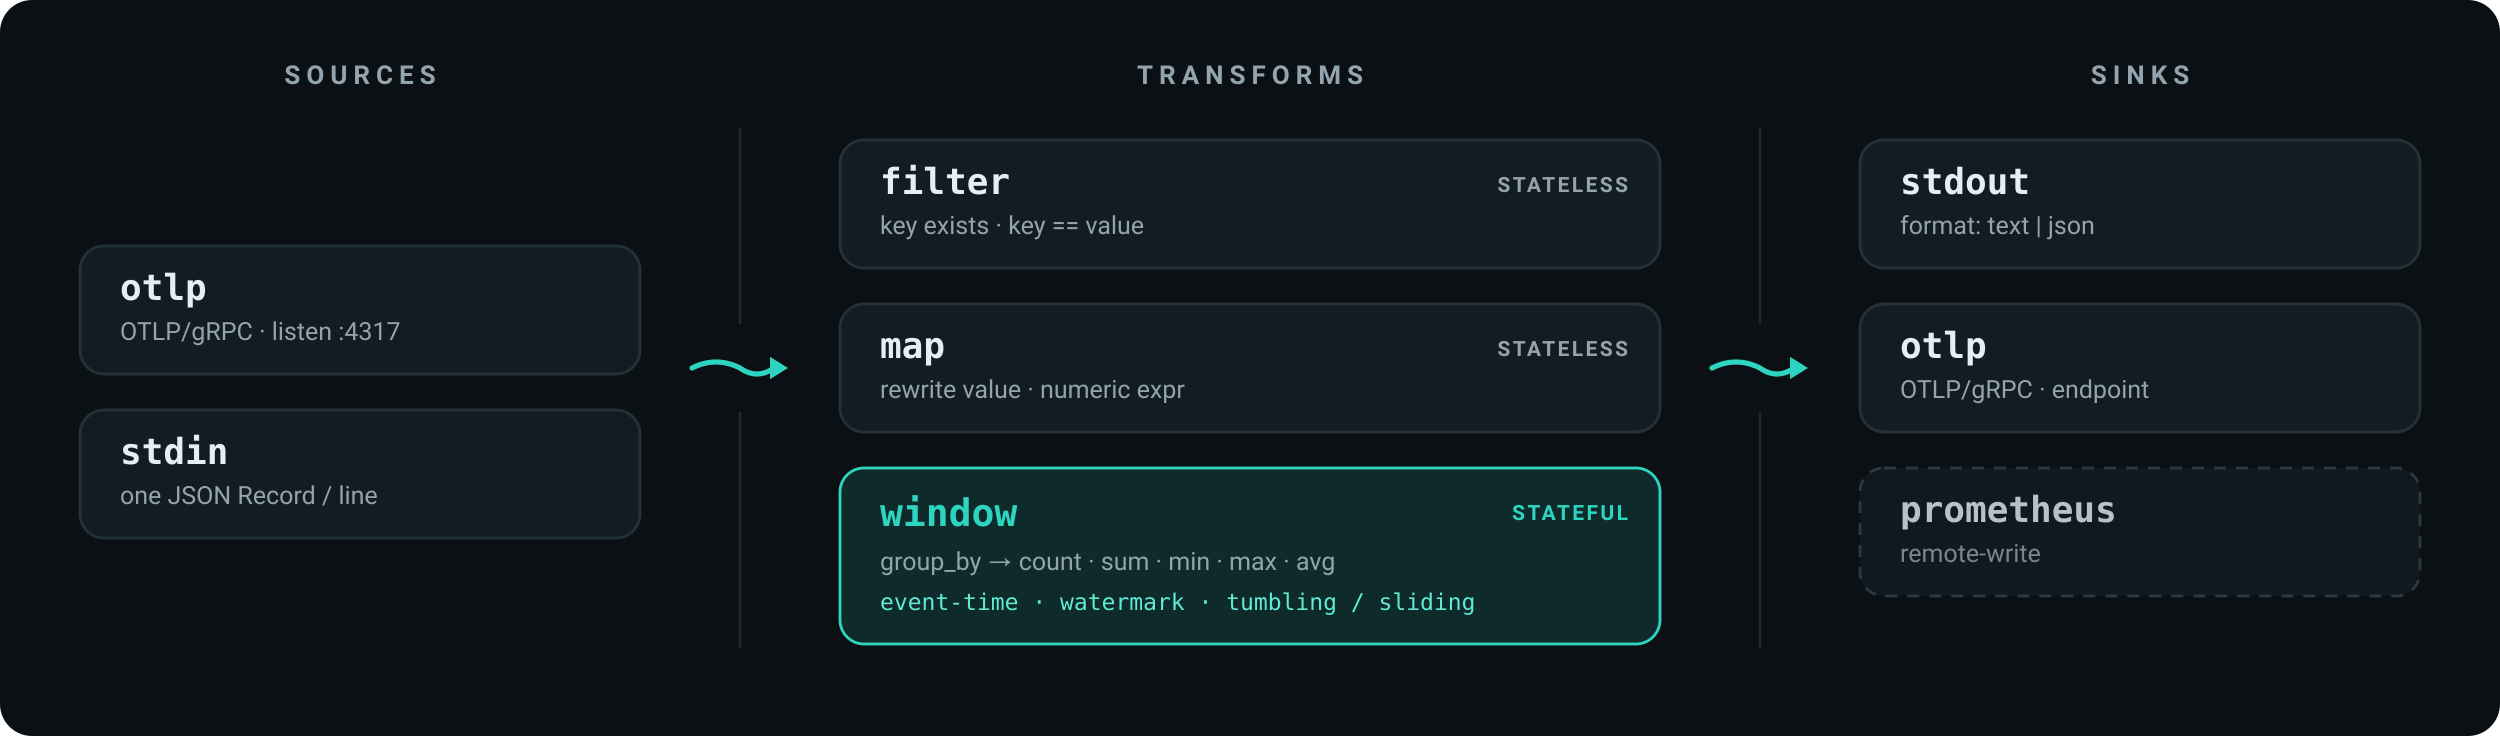
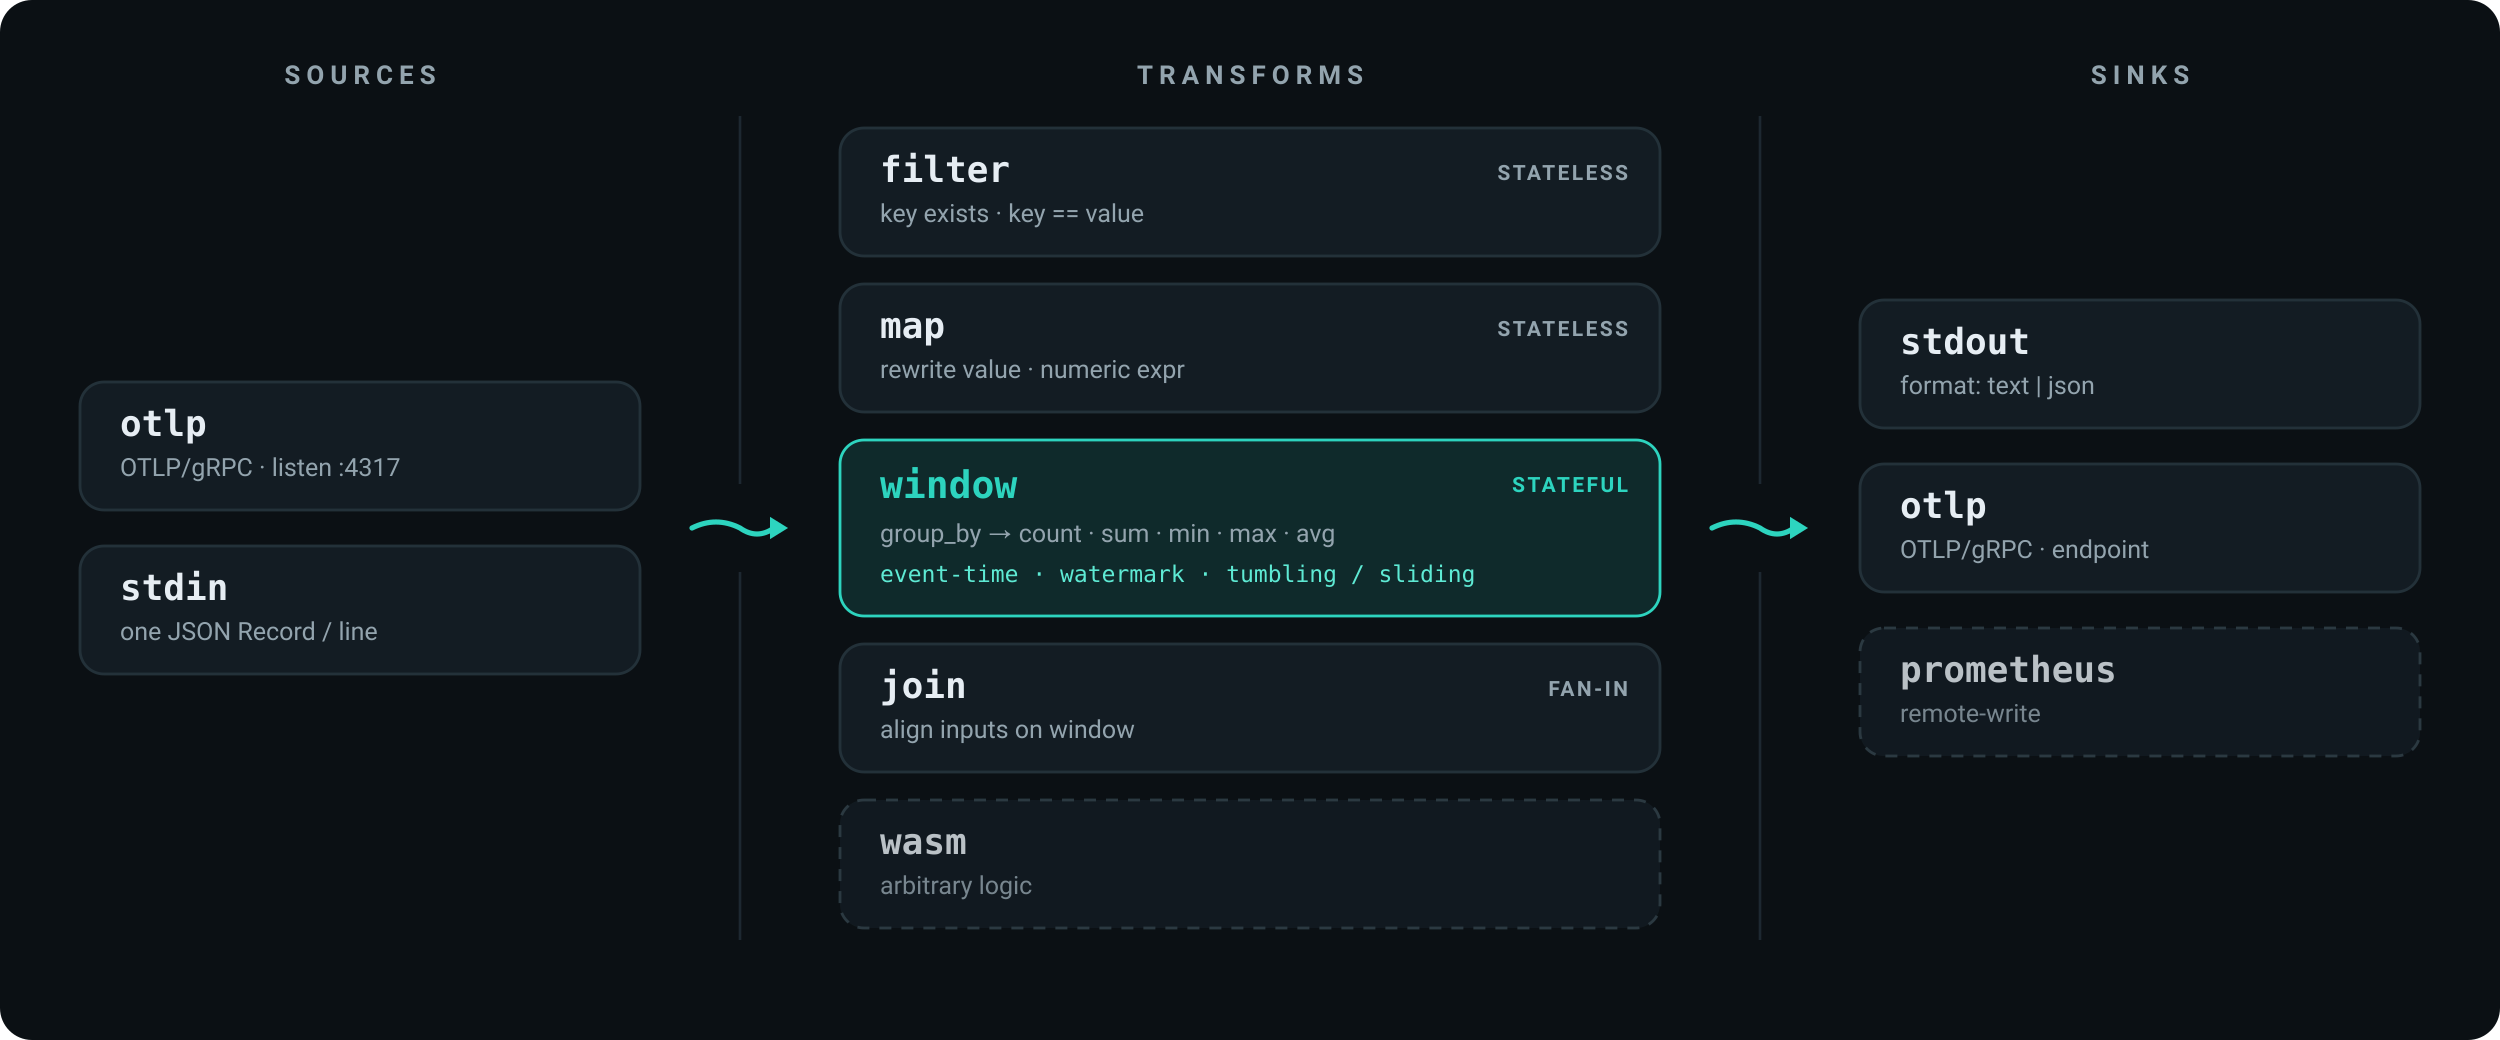
- <svg xmlns="http://www.w3.org/2000/svg" viewBox="0 0 1250 368" width="1250" height="368" font-family="'Roboto', system-ui, -apple-system, 'Segoe UI', Helvetica, Arial, sans-serif" role="img" aria-label="headrace pipeline: sources, transforms, sinks">
-   <rect x="0" y="0" width="1250" height="368" rx="16" fill="#0B1014" />
+ <svg xmlns="http://www.w3.org/2000/svg" viewBox="0 0 1250 520" width="1250" height="520" font-family="'Roboto', system-ui, -apple-system, 'Segoe UI', Helvetica, Arial, sans-serif" role="img" aria-label="headrace pipeline: sources, transforms, sinks">
+   <rect x="0" y="0" width="1250" height="520" rx="16" fill="#0B1014" />
  <text x="180.0" y="42" font-family="'Roboto', system-ui, -apple-system, 'Segoe UI', Helvetica, Arial, sans-serif" font-size="13" font-weight="700" fill="#93A4AE" text-anchor="middle" letter-spacing="3">SOURCES</text>
  <text x="625.0" y="42" font-family="'Roboto', system-ui, -apple-system, 'Segoe UI', Helvetica, Arial, sans-serif" font-size="13" font-weight="700" fill="#93A4AE" text-anchor="middle" letter-spacing="3">TRANSFORMS</text>
  <text x="1070.0" y="42" font-family="'Roboto', system-ui, -apple-system, 'Segoe UI', Helvetica, Arial, sans-serif" font-size="13" font-weight="700" fill="#93A4AE" text-anchor="middle" letter-spacing="3">SINKS</text>
-   <line x1="370.0" y1="64" x2="370.0" y2="162" stroke="#1D2831" stroke-width="1.3" />
-   <line x1="370.0" y1="206" x2="370.0" y2="324" stroke="#1D2831" stroke-width="1.3" />
-   <line x1="880.0" y1="64" x2="880.0" y2="162" stroke="#1D2831" stroke-width="1.3" />
-   <line x1="880.0" y1="206" x2="880.0" y2="324" stroke="#1D2831" stroke-width="1.3" />
+   <line x1="370.0" y1="58" x2="370.0" y2="242" stroke="#1D2831" stroke-width="1.3" />
+   <line x1="370.0" y1="286" x2="370.0" y2="470" stroke="#1D2831" stroke-width="1.3" />
+   <line x1="880.0" y1="58" x2="880.0" y2="242" stroke="#1D2831" stroke-width="1.3" />
+   <line x1="880.0" y1="286" x2="880.0" y2="470" stroke="#1D2831" stroke-width="1.3" />
  <g>
-     <rect x="40" y="123" width="280" height="64" rx="12" fill="#131C23" stroke="#233139" stroke-width="1.4" />
-     <text x="60" y="150" font-family="'JetBrains Mono', 'SF Mono', 'SFMono-Regular', Menlo, Consolas, ui-monospace, monospace" font-size="18" font-weight="600" fill="#E6EDF3" text-anchor="start">otlp</text>
-     <text x="60" y="170" font-family="'Roboto', system-ui, -apple-system, 'Segoe UI', Helvetica, Arial, sans-serif" font-size="12.5" font-weight="400" fill="#93A4AE" text-anchor="start">OTLP/gRPC · listen :4317</text>
+     <rect x="40" y="191" width="280" height="64" rx="12" fill="#131C23" stroke="#233139" stroke-width="1.4" />
+     <text x="60" y="218" font-family="'JetBrains Mono', 'SF Mono', 'SFMono-Regular', Menlo, Consolas, ui-monospace, monospace" font-size="18" font-weight="600" fill="#E6EDF3" text-anchor="start">otlp</text>
+     <text x="60" y="238" font-family="'Roboto', system-ui, -apple-system, 'Segoe UI', Helvetica, Arial, sans-serif" font-size="12.5" font-weight="400" fill="#93A4AE" text-anchor="start">OTLP/gRPC · listen :4317</text>
  </g>
  <g>
-     <rect x="40" y="205" width="280" height="64" rx="12" fill="#131C23" stroke="#233139" stroke-width="1.4" />
-     <text x="60" y="232" font-family="'JetBrains Mono', 'SF Mono', 'SFMono-Regular', Menlo, Consolas, ui-monospace, monospace" font-size="18" font-weight="600" fill="#E6EDF3" text-anchor="start">stdin</text>
-     <text x="60" y="252" font-family="'Roboto', system-ui, -apple-system, 'Segoe UI', Helvetica, Arial, sans-serif" font-size="12.5" font-weight="400" fill="#93A4AE" text-anchor="start">one JSON Record / line</text>
+     <rect x="40" y="273" width="280" height="64" rx="12" fill="#131C23" stroke="#233139" stroke-width="1.4" />
+     <text x="60" y="300" font-family="'JetBrains Mono', 'SF Mono', 'SFMono-Regular', Menlo, Consolas, ui-monospace, monospace" font-size="18" font-weight="600" fill="#E6EDF3" text-anchor="start">stdin</text>
+     <text x="60" y="320" font-family="'Roboto', system-ui, -apple-system, 'Segoe UI', Helvetica, Arial, sans-serif" font-size="12.5" font-weight="400" fill="#93A4AE" text-anchor="start">one JSON Record / line</text>
  </g>
  <g>
-     <rect x="420" y="70" width="410" height="64" rx="12" fill="#131C23" stroke="#233139" stroke-width="1.4" />
-     <text x="440" y="97" font-family="'JetBrains Mono', 'SF Mono', 'SFMono-Regular', Menlo, Consolas, ui-monospace, monospace" font-size="18" font-weight="600" fill="#E6EDF3" text-anchor="start">filter</text>
-     <text x="440" y="117" font-family="'Roboto', system-ui, -apple-system, 'Segoe UI', Helvetica, Arial, sans-serif" font-size="12.5" font-weight="400" fill="#93A4AE" text-anchor="start">key exists · key == value</text>
-     <text x="814" y="96" font-family="'Roboto', system-ui, -apple-system, 'Segoe UI', Helvetica, Arial, sans-serif" font-size="10.5" font-weight="700" fill="#93A4AE" text-anchor="end" letter-spacing="1.2">STATELESS</text>
+     <rect x="420" y="64" width="410" height="64" rx="12" fill="#131C23" stroke="#233139" stroke-width="1.4" />
+     <text x="440" y="91" font-family="'JetBrains Mono', 'SF Mono', 'SFMono-Regular', Menlo, Consolas, ui-monospace, monospace" font-size="18" font-weight="600" fill="#E6EDF3" text-anchor="start">filter</text>
+     <text x="440" y="111" font-family="'Roboto', system-ui, -apple-system, 'Segoe UI', Helvetica, Arial, sans-serif" font-size="12.5" font-weight="400" fill="#93A4AE" text-anchor="start">key exists · key == value</text>
+     <text x="814" y="90" font-family="'Roboto', system-ui, -apple-system, 'Segoe UI', Helvetica, Arial, sans-serif" font-size="10.5" font-weight="700" fill="#93A4AE" text-anchor="end" letter-spacing="1.2">STATELESS</text>
  </g>
  <g>
-     <rect x="420" y="152" width="410" height="64" rx="12" fill="#131C23" stroke="#233139" stroke-width="1.4" />
-     <text x="440" y="179" font-family="'JetBrains Mono', 'SF Mono', 'SFMono-Regular', Menlo, Consolas, ui-monospace, monospace" font-size="18" font-weight="600" fill="#E6EDF3" text-anchor="start">map</text>
-     <text x="440" y="199" font-family="'Roboto', system-ui, -apple-system, 'Segoe UI', Helvetica, Arial, sans-serif" font-size="12.5" font-weight="400" fill="#93A4AE" text-anchor="start">rewrite value · numeric expr</text>
-     <text x="814" y="178" font-family="'Roboto', system-ui, -apple-system, 'Segoe UI', Helvetica, Arial, sans-serif" font-size="10.5" font-weight="700" fill="#93A4AE" text-anchor="end" letter-spacing="1.2">STATELESS</text>
+     <rect x="420" y="142" width="410" height="64" rx="12" fill="#131C23" stroke="#233139" stroke-width="1.4" />
+     <text x="440" y="169" font-family="'JetBrains Mono', 'SF Mono', 'SFMono-Regular', Menlo, Consolas, ui-monospace, monospace" font-size="18" font-weight="600" fill="#E6EDF3" text-anchor="start">map</text>
+     <text x="440" y="189" font-family="'Roboto', system-ui, -apple-system, 'Segoe UI', Helvetica, Arial, sans-serif" font-size="12.5" font-weight="400" fill="#93A4AE" text-anchor="start">rewrite value · numeric expr</text>
+     <text x="814" y="168" font-family="'Roboto', system-ui, -apple-system, 'Segoe UI', Helvetica, Arial, sans-serif" font-size="10.5" font-weight="700" fill="#93A4AE" text-anchor="end" letter-spacing="1.2">STATELESS</text>
  </g>
  <g>
-     <rect x="420" y="234" width="410" height="88" rx="12" fill="#0F2A2B" stroke="#2DD4BF" stroke-width="1.4" />
-     <text x="440" y="263" font-family="'JetBrains Mono', 'SF Mono', 'SFMono-Regular', Menlo, Consolas, ui-monospace, monospace" font-size="19" font-weight="600" fill="#2DD4BF" text-anchor="start">window</text>
-     <text x="440" y="285" font-family="'Roboto', system-ui, -apple-system, 'Segoe UI', Helvetica, Arial, sans-serif" font-size="12.5" font-weight="400" fill="#93A4AE" text-anchor="start">group_by → count · sum · min · max · avg</text>
-     <text x="440" y="305" font-family="'JetBrains Mono', 'SF Mono', 'SFMono-Regular', Menlo, Consolas, ui-monospace, monospace" font-size="11.5" font-weight="400" fill="#5EEAD4" text-anchor="start">event-time · watermark · tumbling / sliding</text>
-     <text x="814" y="260" font-family="'Roboto', system-ui, -apple-system, 'Segoe UI', Helvetica, Arial, sans-serif" font-size="10.5" font-weight="700" fill="#2DD4BF" text-anchor="end" letter-spacing="1.2">STATEFUL</text>
+     <rect x="420" y="220" width="410" height="88" rx="12" fill="#0F2A2B" stroke="#2DD4BF" stroke-width="1.4" />
+     <text x="440" y="249" font-family="'JetBrains Mono', 'SF Mono', 'SFMono-Regular', Menlo, Consolas, ui-monospace, monospace" font-size="19" font-weight="600" fill="#2DD4BF" text-anchor="start">window</text>
+     <text x="440" y="271" font-family="'Roboto', system-ui, -apple-system, 'Segoe UI', Helvetica, Arial, sans-serif" font-size="12.5" font-weight="400" fill="#93A4AE" text-anchor="start">group_by → count · sum · min · max · avg</text>
+     <text x="440" y="291" font-family="'JetBrains Mono', 'SF Mono', 'SFMono-Regular', Menlo, Consolas, ui-monospace, monospace" font-size="11.5" font-weight="400" fill="#5EEAD4" text-anchor="start">event-time · watermark · tumbling / sliding</text>
+     <text x="814" y="246" font-family="'Roboto', system-ui, -apple-system, 'Segoe UI', Helvetica, Arial, sans-serif" font-size="10.5" font-weight="700" fill="#2DD4BF" text-anchor="end" letter-spacing="1.2">STATEFUL</text>
  </g>
  <g>
-     <rect x="930" y="70" width="280" height="64" rx="12" fill="#131C23" stroke="#233139" stroke-width="1.4" />
-     <text x="950" y="97" font-family="'JetBrains Mono', 'SF Mono', 'SFMono-Regular', Menlo, Consolas, ui-monospace, monospace" font-size="18" font-weight="600" fill="#E6EDF3" text-anchor="start">stdout</text>
-     <text x="950" y="117" font-family="'Roboto', system-ui, -apple-system, 'Segoe UI', Helvetica, Arial, sans-serif" font-size="12.5" font-weight="400" fill="#93A4AE" text-anchor="start">format: text | json</text>
+     <rect x="420" y="322" width="410" height="64" rx="12" fill="#131C23" stroke="#233139" stroke-width="1.4" />
+     <text x="440" y="349" font-family="'JetBrains Mono', 'SF Mono', 'SFMono-Regular', Menlo, Consolas, ui-monospace, monospace" font-size="18" font-weight="600" fill="#E6EDF3" text-anchor="start">join</text>
+     <text x="440" y="369" font-family="'Roboto', system-ui, -apple-system, 'Segoe UI', Helvetica, Arial, sans-serif" font-size="12.5" font-weight="400" fill="#93A4AE" text-anchor="start">align inputs on window</text>
+     <text x="814" y="348" font-family="'Roboto', system-ui, -apple-system, 'Segoe UI', Helvetica, Arial, sans-serif" font-size="10.5" font-weight="700" fill="#93A4AE" text-anchor="end" letter-spacing="1.2">FAN-IN</text>
+   </g>
+   <g opacity="0.8">
+     <rect x="420" y="400" width="410" height="64" rx="12" fill="#131C23" stroke="#33434C" stroke-width="1.4" stroke-dasharray="6 5" />
+     <text x="440" y="427" font-family="'JetBrains Mono', 'SF Mono', 'SFMono-Regular', Menlo, Consolas, ui-monospace, monospace" font-size="18" font-weight="600" fill="#E6EDF3" text-anchor="start">wasm</text>
+     <text x="440" y="447" font-family="'Roboto', system-ui, -apple-system, 'Segoe UI', Helvetica, Arial, sans-serif" font-size="12.5" font-weight="400" fill="#93A4AE" text-anchor="start">arbitrary logic</text>
  </g>
  <g>
-     <rect x="930" y="152" width="280" height="64" rx="12" fill="#131C23" stroke="#233139" stroke-width="1.4" />
-     <text x="950" y="179" font-family="'JetBrains Mono', 'SF Mono', 'SFMono-Regular', Menlo, Consolas, ui-monospace, monospace" font-size="18" font-weight="600" fill="#E6EDF3" text-anchor="start">otlp</text>
-     <text x="950" y="199" font-family="'Roboto', system-ui, -apple-system, 'Segoe UI', Helvetica, Arial, sans-serif" font-size="12.5" font-weight="400" fill="#93A4AE" text-anchor="start">OTLP/gRPC · endpoint</text>
+     <rect x="930" y="150" width="280" height="64" rx="12" fill="#131C23" stroke="#233139" stroke-width="1.4" />
+     <text x="950" y="177" font-family="'JetBrains Mono', 'SF Mono', 'SFMono-Regular', Menlo, Consolas, ui-monospace, monospace" font-size="18" font-weight="600" fill="#E6EDF3" text-anchor="start">stdout</text>
+     <text x="950" y="197" font-family="'Roboto', system-ui, -apple-system, 'Segoe UI', Helvetica, Arial, sans-serif" font-size="12.5" font-weight="400" fill="#93A4AE" text-anchor="start">format: text | json</text>
+   </g>
+   <g>
+     <rect x="930" y="232" width="280" height="64" rx="12" fill="#131C23" stroke="#233139" stroke-width="1.4" />
+     <text x="950" y="259" font-family="'JetBrains Mono', 'SF Mono', 'SFMono-Regular', Menlo, Consolas, ui-monospace, monospace" font-size="18" font-weight="600" fill="#E6EDF3" text-anchor="start">otlp</text>
+     <text x="950" y="279" font-family="'Roboto', system-ui, -apple-system, 'Segoe UI', Helvetica, Arial, sans-serif" font-size="12.5" font-weight="400" fill="#93A4AE" text-anchor="start">OTLP/gRPC · endpoint</text>
  </g>
  <g opacity="0.8">
-     <rect x="930" y="234" width="280" height="64" rx="12" fill="#131C23" stroke="#33434C" stroke-width="1.4" stroke-dasharray="6 5" />
-     <text x="950" y="261" font-family="'JetBrains Mono', 'SF Mono', 'SFMono-Regular', Menlo, Consolas, ui-monospace, monospace" font-size="18" font-weight="600" fill="#E6EDF3" text-anchor="start">prometheus</text>
-     <text x="950" y="281" font-family="'Roboto', system-ui, -apple-system, 'Segoe UI', Helvetica, Arial, sans-serif" font-size="12.5" font-weight="400" fill="#93A4AE" text-anchor="start">remote-write</text>
+     <rect x="930" y="314" width="280" height="64" rx="12" fill="#131C23" stroke="#33434C" stroke-width="1.4" stroke-dasharray="6 5" />
+     <text x="950" y="341" font-family="'JetBrains Mono', 'SF Mono', 'SFMono-Regular', Menlo, Consolas, ui-monospace, monospace" font-size="18" font-weight="600" fill="#E6EDF3" text-anchor="start">prometheus</text>
+     <text x="950" y="361" font-family="'Roboto', system-ui, -apple-system, 'Segoe UI', Helvetica, Arial, sans-serif" font-size="12.5" font-weight="400" fill="#93A4AE" text-anchor="start">remote-write</text>
  </g>
-   <path d="M 346 184 Q 358.0 178.0 370.0 184 Q 378.5 190.0 387.0 184" fill="none" stroke="#2DD4BF" stroke-width="2.6" stroke-linecap="round" />
-   <path d="M 394 184 L 385.0 178.42 L 385.0 189.58 Z" fill="#2DD4BF" />
-   <path d="M 856 184 Q 868.0 178.0 880.0 184 Q 888.5 190.0 897.0 184" fill="none" stroke="#2DD4BF" stroke-width="2.6" stroke-linecap="round" />
-   <path d="M 904 184 L 895.0 178.42 L 895.0 189.58 Z" fill="#2DD4BF" />
+   <path d="M 346 264 Q 358.0 258.0 370.0 264 Q 378.5 270.0 387.0 264" fill="none" stroke="#2DD4BF" stroke-width="2.6" stroke-linecap="round" />
+   <path d="M 394 264 L 385.0 258.42 L 385.0 269.58 Z" fill="#2DD4BF" />
+   <path d="M 856 264 Q 868.0 258.0 880.0 264 Q 888.5 270.0 897.0 264" fill="none" stroke="#2DD4BF" stroke-width="2.6" stroke-linecap="round" />
+   <path d="M 904 264 L 895.0 258.42 L 895.0 269.58 Z" fill="#2DD4BF" />
</svg>
